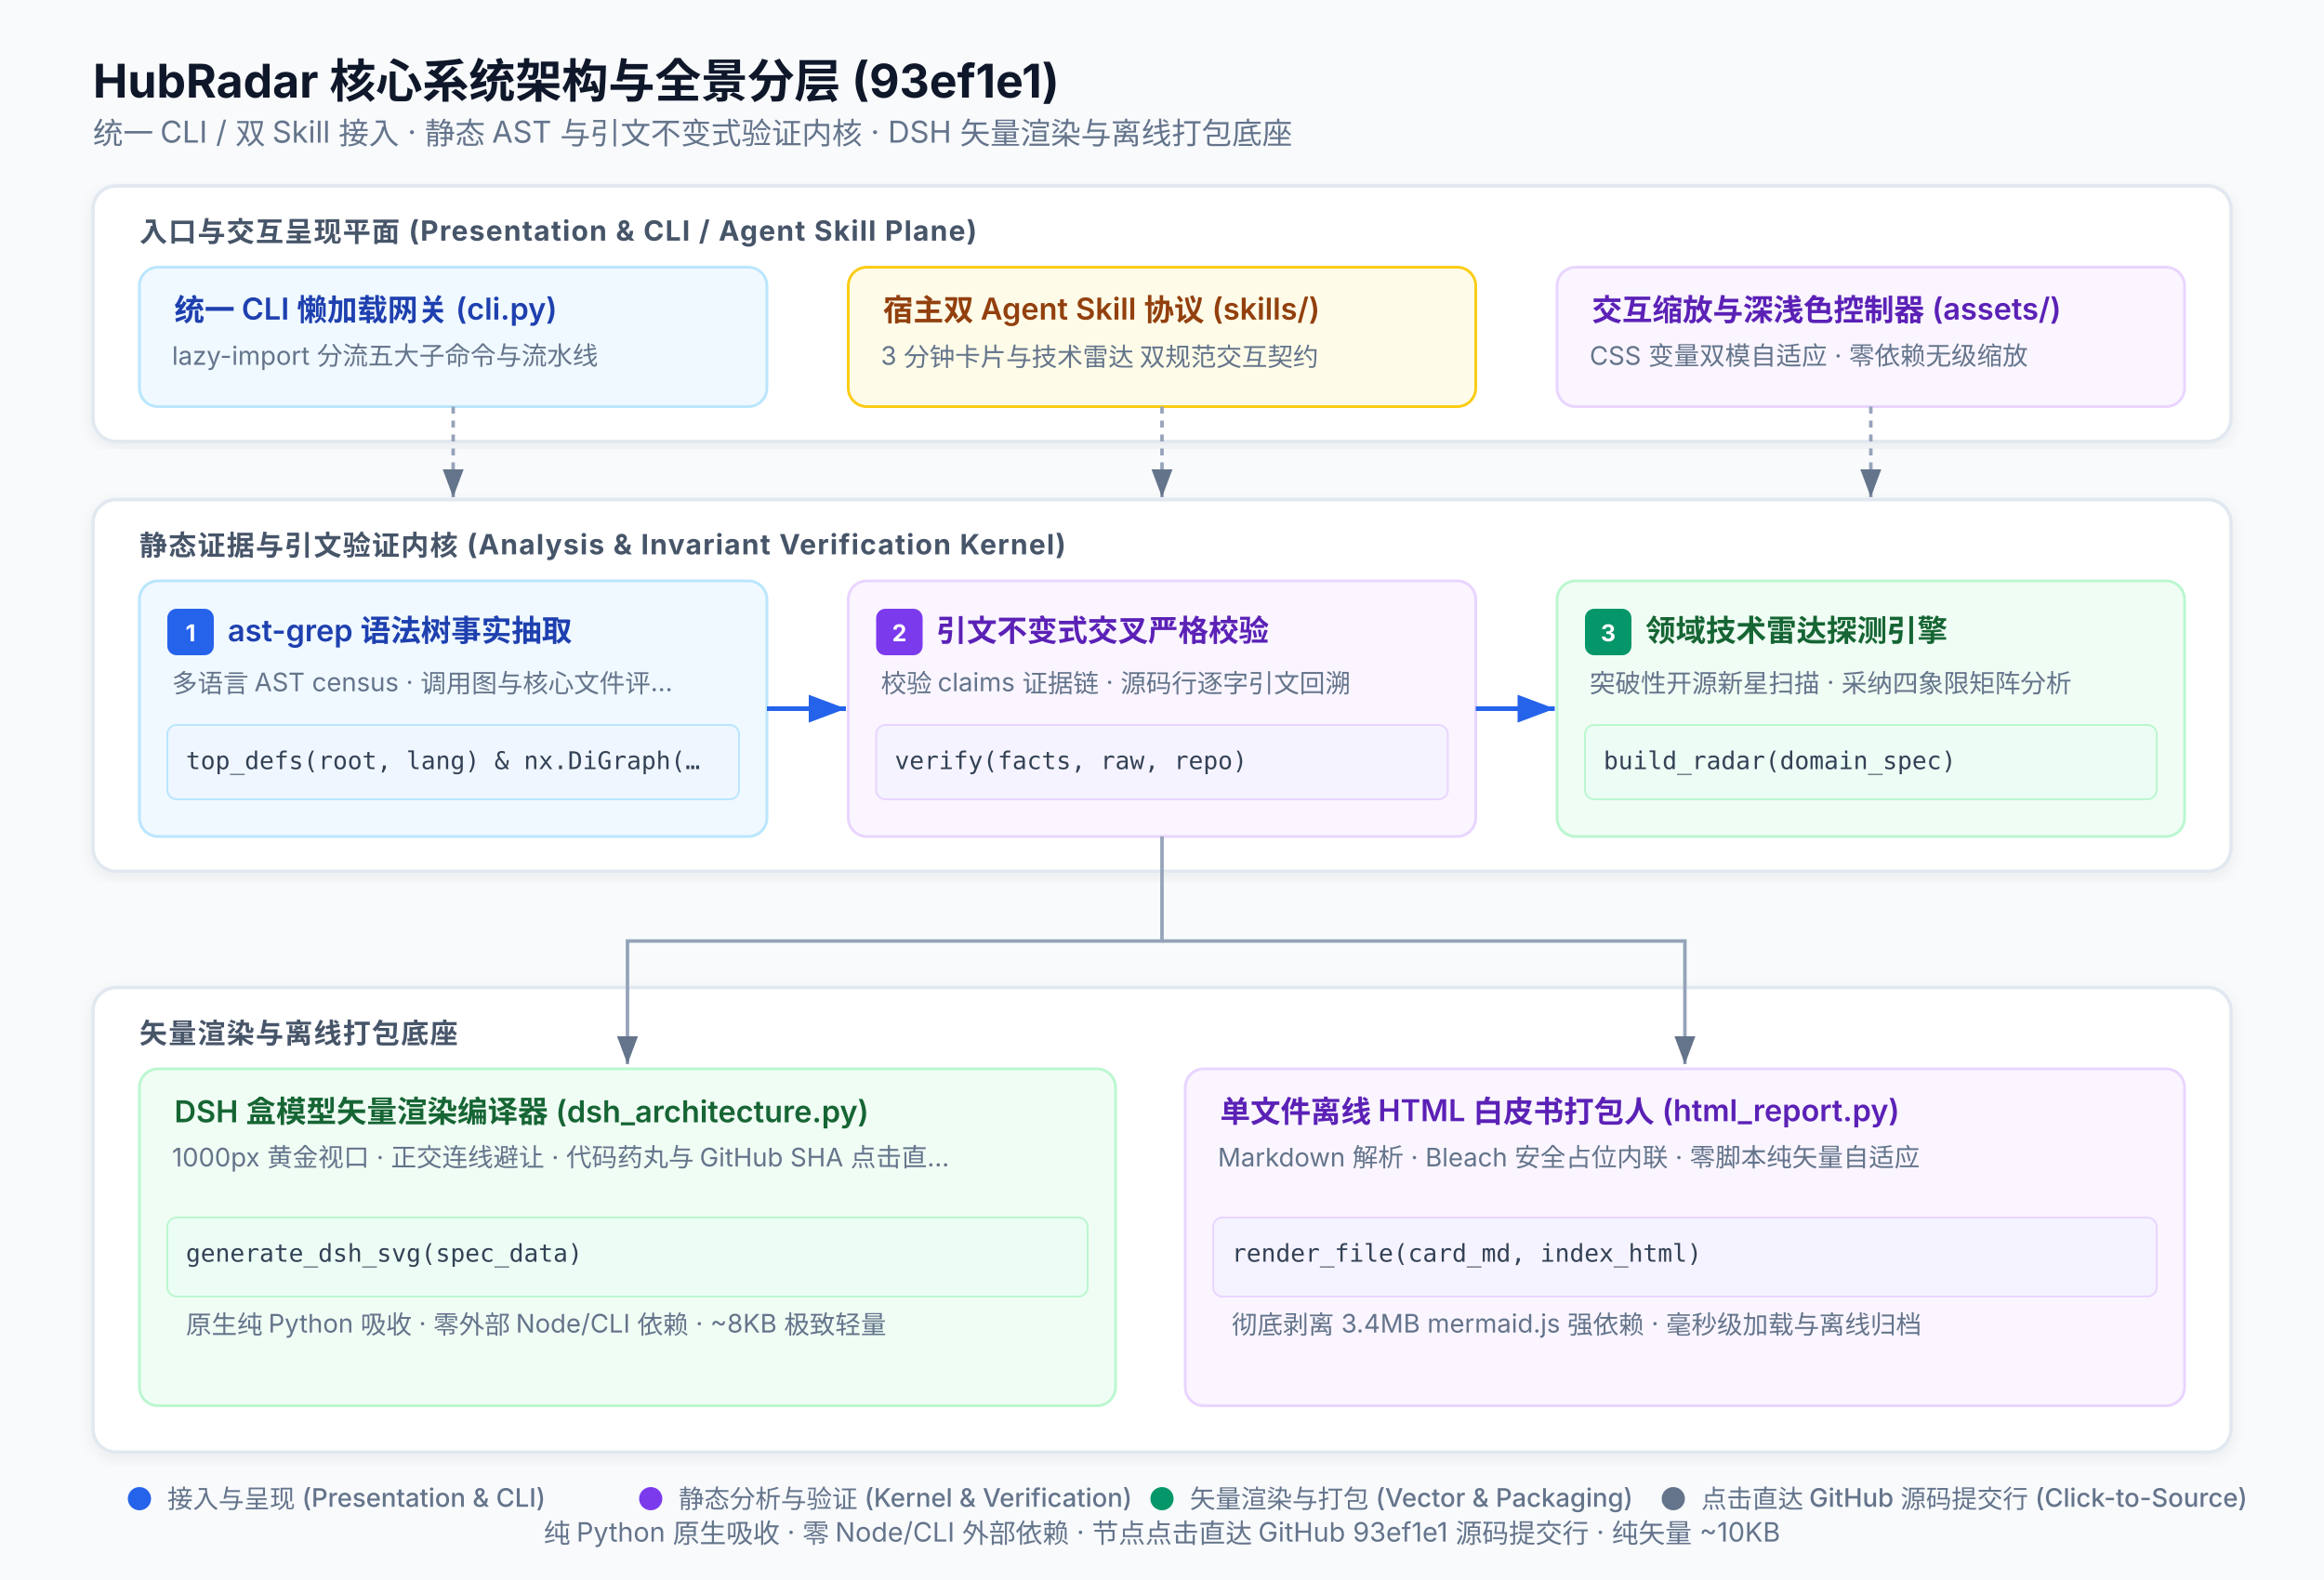
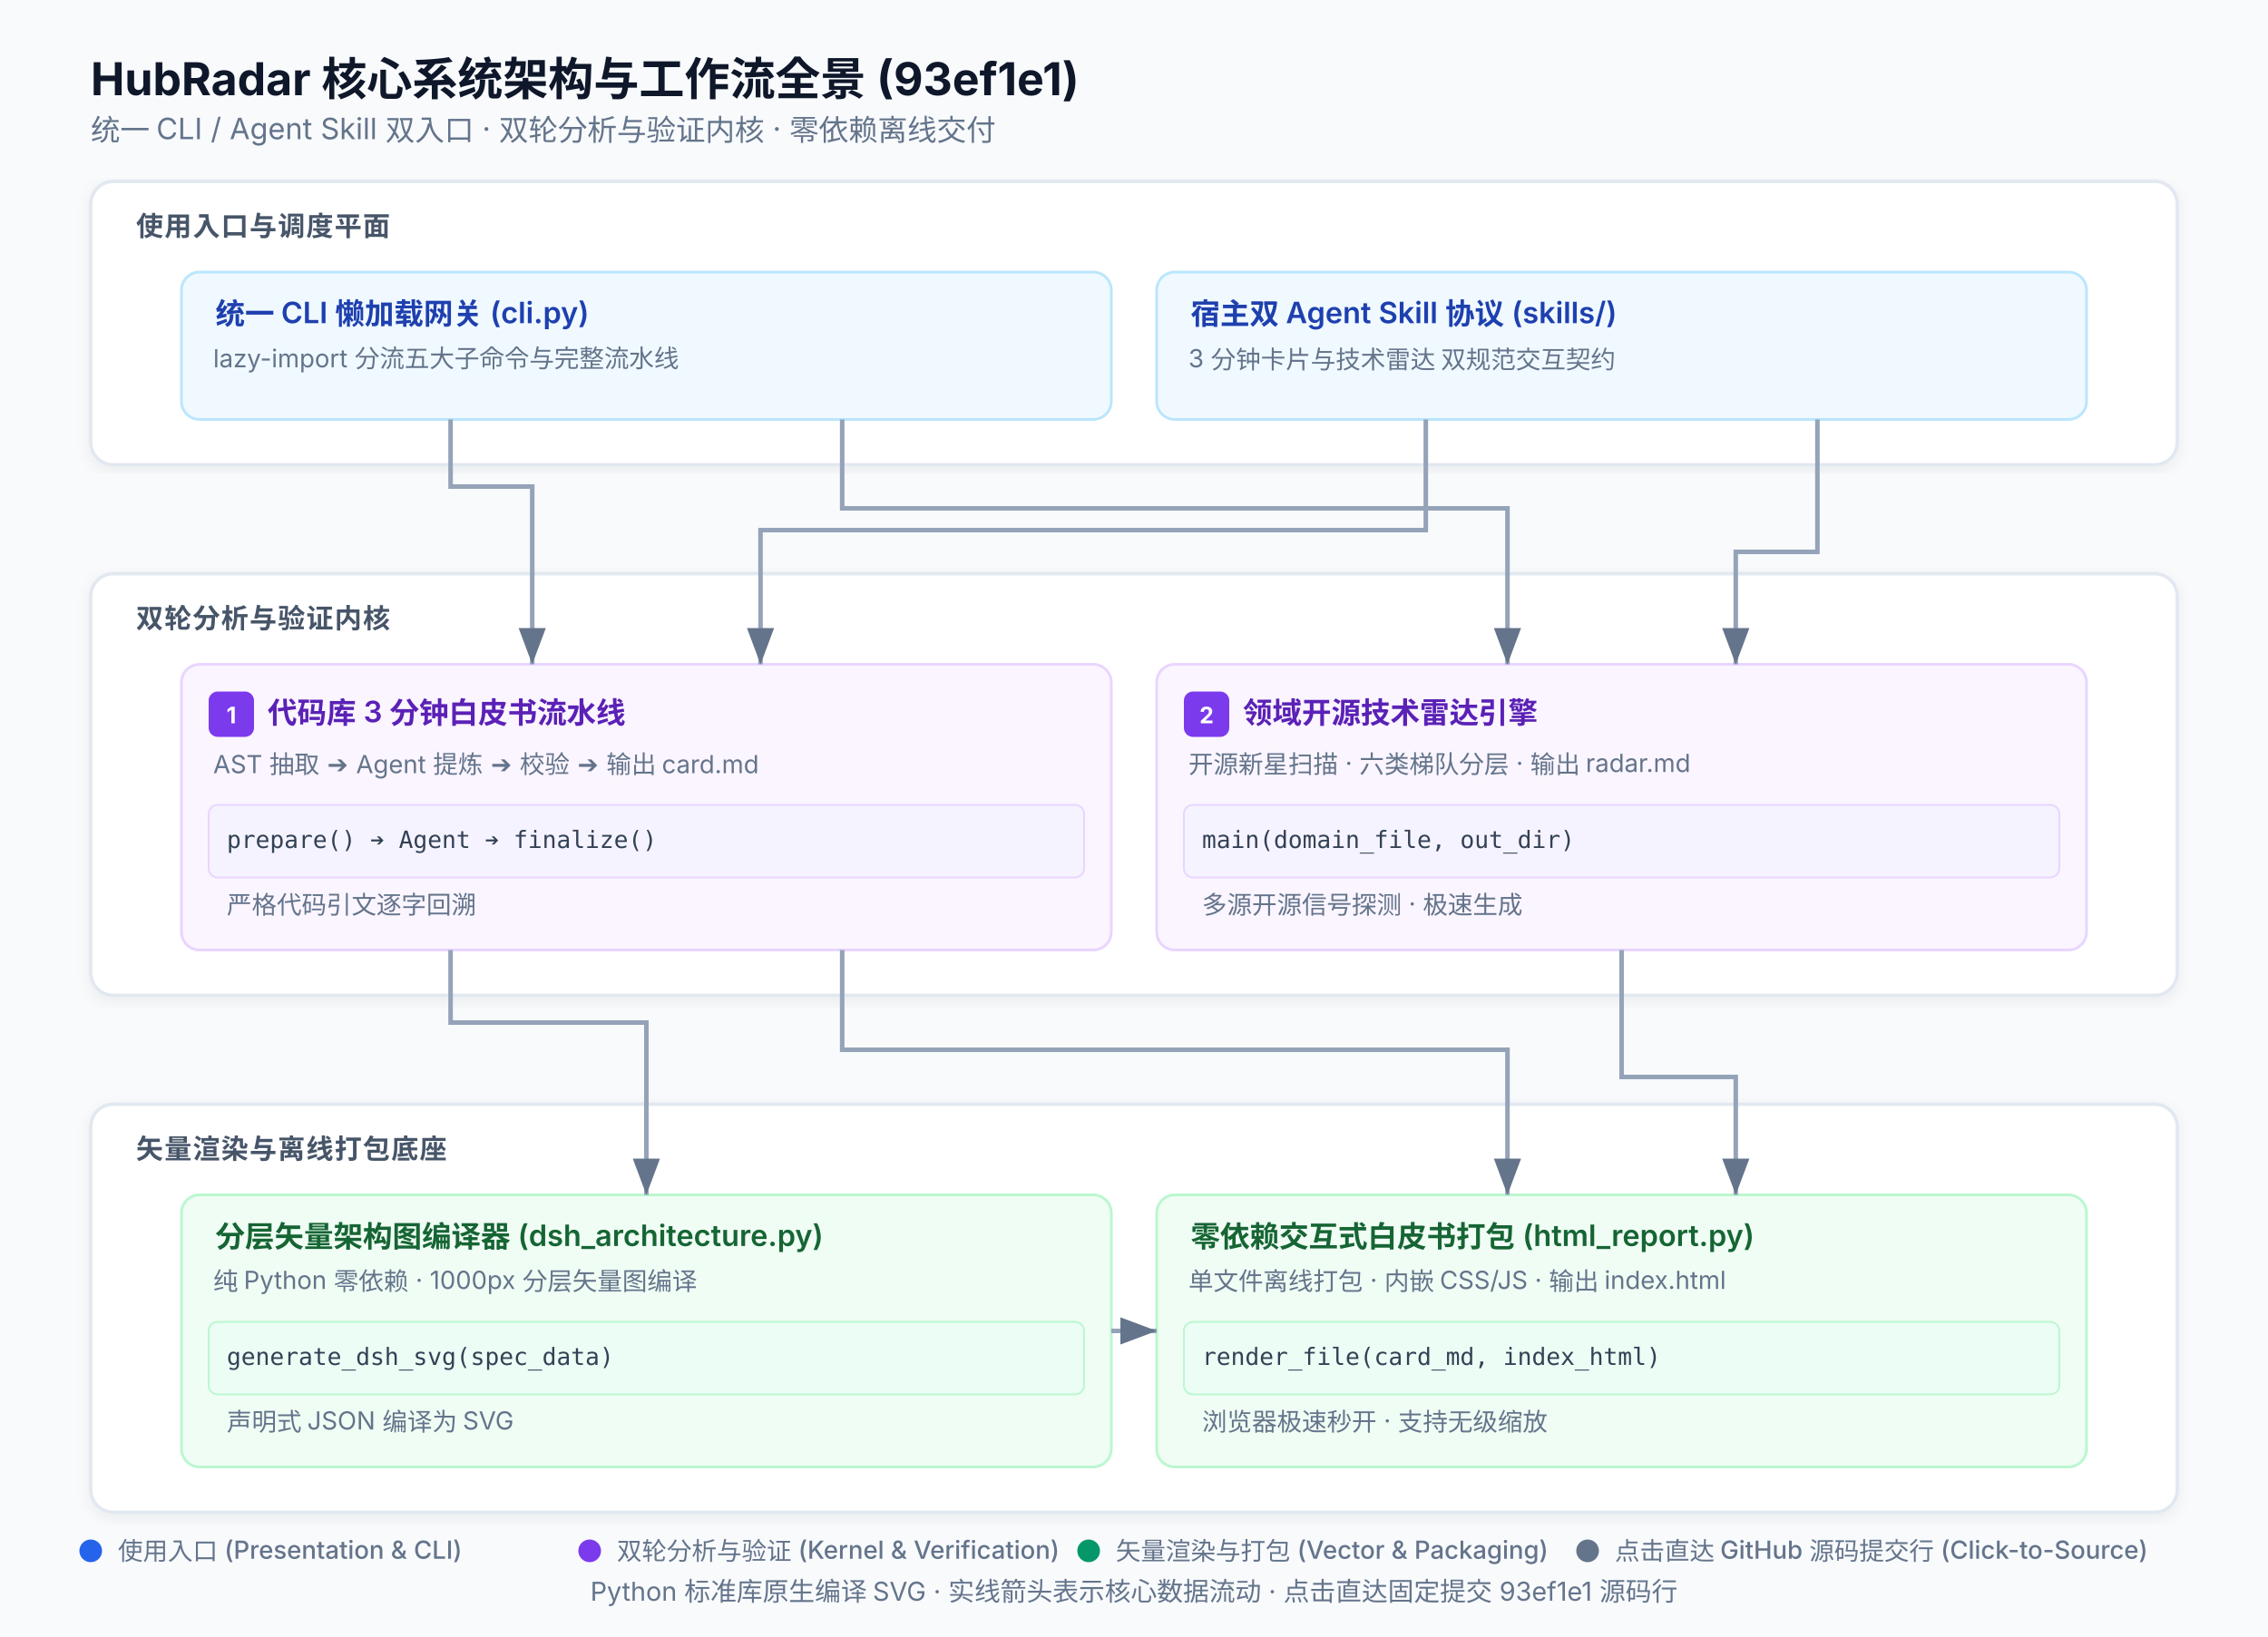
- <svg xmlns="http://www.w3.org/2000/svg" viewBox="0 0 1000 680" width="1000" height="680" style="max-width:100%;height:auto;display:block;margin:0 auto;" role="img" aria-label="HubRadar 核心系统架构与全景分层 (93ef1e1)">
+ <svg xmlns="http://www.w3.org/2000/svg" viewBox="0 0 1000 722" width="1000" height="722" style="max-width:100%;height:auto;display:block;margin:0 auto;" role="img" aria-label="HubRadar 核心系统架构与工作流全景 (93ef1e1)">
  <defs>
    <marker id="arrow-blue-hubradar" markerWidth="8" markerHeight="6" refX="8" refY="3" orient="auto">
      <polygon points="0 0, 8 3, 0 6" fill="#2563eb" />
    </marker>
    <marker id="arrow-gray-hubradar" markerWidth="8" markerHeight="6" refX="8" refY="3" orient="auto">
      <polygon points="0 0, 8 3, 0 6" fill="#64748b" />
    </marker>
    <marker id="arrow-emerald-hubradar" markerWidth="8" markerHeight="6" refX="8" refY="3" orient="auto">
      <polygon points="0 0, 8 3, 0 6" fill="#059669" />
    </marker>
    <filter id="card-shadow-hubradar" x="-3%" y="-3%" width="106%" height="106%">
      <feDropShadow dx="0" dy="2" stdDeviation="3" flood-opacity="0.06" />
    </filter>
    <filter id="card-hover-shadow-hubradar" x="-5%" y="-5%" width="110%" height="110%">
      <feDropShadow dx="0" dy="4" stdDeviation="6" flood-opacity="0.12" />
    </filter>
  </defs>
  <style>
    text { font-family: -apple-system, BlinkMacSystemFont, "Segoe UI", "PingFang SC", "Hiragino Sans GB", sans-serif; }
    .canvas-bg { fill: var(--surface, #f8fafc); }
    .arch-title { font-size: 20px; font-weight: 700; fill: var(--text, #0f172a); }
    .arch-subtitle { font-size: 13px; font-weight: 400; fill: var(--muted, #64748b); }
    .layer-container { fill: var(--bg, #ffffff); stroke: var(--line, #e2e8f0); }
    .layer-title { font-size: 12px; font-weight: 700; fill: var(--muted, #475569); letter-spacing: 0.5px; text-transform: uppercase; }
    .card-title { font-size: 13px; font-weight: 600; }
    .card-desc { font-size: 11px; font-weight: 400; fill: #64748b; }
    .code-pill { font-size: 10.5px; font-family: ui-monospace, SFMono-Regular, Menlo, Monaco, monospace; fill: #334155; }
    .badge-text { font-size: 10px; font-weight: 700; fill: #ffffff; }
    .footer-note { font-size: 11.5px; font-weight: 400; fill: var(--muted, #64748b); }
    .legend-text { font-size: 11px; font-weight: 500; fill: var(--muted, #64748b); }
    a.card-anchor { text-decoration: none; cursor: pointer; }
    a.card-anchor:hover rect.card-rect { stroke-width: 2px; stroke: #2563eb; filter: url(#card-hover-shadow-hubradar); }
    a.card-anchor:hover text.card-title { fill: #2563eb; }
    :root[data-theme=dark] .canvas-bg { fill: #0f172a; }
    :root[data-theme=dark] .arch-title { fill: #f8fafc; }
    :root[data-theme=dark] .arch-subtitle { fill: #94a3b8; }
    :root[data-theme=dark] .layer-container { fill: #172236; stroke: #334155; }
    :root[data-theme=dark] .layer-title { fill: #94a3b8; }
    :root[data-theme=dark] .footer-note { fill: #94a3b8; }
    :root[data-theme=dark] .legend-text { fill: #94a3b8; }
    :root[data-theme=dark] .card-desc { fill: #94a3b8; }
    @media (prefers-color-scheme: dark) {
      .canvas-bg { fill: #0f172a; }
      .arch-title { fill: #f8fafc; }
      .arch-subtitle { fill: #94a3b8; }
      .layer-container { fill: #172236; stroke: #334155; }
      .layer-title { fill: #94a3b8; }
      .footer-note { fill: #94a3b8; }
      .legend-text { fill: #94a3b8; }
      .card-desc { fill: #94a3b8; }
    }
  </style>
-   <rect width="1000" height="680" class="canvas-bg" data-graph-role="background" />
-   <text x="40" y="42" class="arch-title">HubRadar 核心系统架构与全景分层 (93ef1e1)</text>
-   <text x="40" y="62" class="arch-subtitle">统一 CLI / 双 Skill 接入 · 静态 AST 与引文不变式验证内核 · DSH 矢量渲染与离线打包底座</text>
-   <rect x="40" y="80" width="920" height="110" rx="10" stroke-width="1.5" class="layer-container" filter="url(#card-shadow-hubradar)" data-graph-role="container" />
-   <text x="60" y="104" class="layer-title">入口与交互呈现平面 (Presentation &amp; CLI / Agent Skill Plane)</text>
+   <rect width="1000" height="722" class="canvas-bg" data-graph-role="background" />
+   <text x="40" y="42" class="arch-title">HubRadar 核心系统架构与工作流全景 (93ef1e1)</text>
+   <text x="40" y="62" class="arch-subtitle">统一 CLI / Agent Skill 双入口 · 双轮分析与验证内核 · 零依赖离线交付</text>
+   <rect x="40" y="80" width="920" height="125" rx="10" stroke-width="1.5" class="layer-container" filter="url(#card-shadow-hubradar)" data-graph-role="container" data-layer-id="presentation" />
+   <text x="60" y="104" class="layer-title">使用入口与调度平面</text>
  <a class="card-anchor" href="https://github.com/Li-Sanze/hubradar/blob/93ef1e15c8e79c0a5a337e19624b002ef7906cbb/hubradar/cli.py#L44-L88" target="_blank" rel="noopener">
-     <g transform="translate(60, 115)">
-       <rect width="270" height="60" rx="8" fill="#f0f9ff" stroke="#bae6fd" stroke-width="1.2" class="card-rect" />
+     <g transform="translate(80, 120)" data-card-id="cli">
+       <rect width="410" height="65" rx="8" fill="#f0f9ff" stroke="#bae6fd" stroke-width="1.2" class="card-rect" />
      <text x="15" y="23" class="card-title" fill="#1e40af">统一 CLI 懒加载网关 (cli.py)</text>
-       <text x="14" y="42" class="card-desc">lazy-import 分流五大子命令与流水线</text>
+       <text x="14" y="42" class="card-desc">lazy-import 分流五大子命令与完整流水线</text>
    </g>
  </a>
  <a class="card-anchor" href="https://github.com/Li-Sanze/hubradar/blob/93ef1e15c8e79c0a5a337e19624b002ef7906cbb/skills/hubradar/SKILL.md#L1-L35" target="_blank" rel="noopener">
-     <g transform="translate(365, 115)">
-       <rect width="270" height="60" rx="8" fill="#fefce8" stroke="#facc15" stroke-width="1.2" class="card-rect" />
-       <text x="15" y="23" class="card-title" fill="#92400e">宿主双 Agent Skill 协议 (skills/)</text>
+     <g transform="translate(510, 120)" data-card-id="skills">
+       <rect width="410" height="65" rx="8" fill="#f0f9ff" stroke="#bae6fd" stroke-width="1.2" class="card-rect" />
+       <text x="15" y="23" class="card-title" fill="#1e40af">宿主双 Agent Skill 协议 (skills/)</text>
      <text x="14" y="42" class="card-desc">3 分钟卡片与技术雷达 双规范交互契约</text>
    </g>
  </a>
-   <a class="card-anchor" href="https://github.com/Li-Sanze/hubradar/blob/93ef1e15c8e79c0a5a337e19624b002ef7906cbb/hubradar/assets/report.js#L125-L175" target="_blank" rel="noopener">
-     <g transform="translate(670, 115)">
-       <rect width="270" height="60" rx="8" fill="#faf5ff" stroke="#e9d5ff" stroke-width="1.2" class="card-rect" />
-       <text x="15" y="23" class="card-title" fill="#5b21b6">交互缩放与深浅色控制器 (assets/)</text>
-       <text x="14" y="42" class="card-desc">CSS 变量双模自适应 · 零依赖无级缩放</text>
+   <rect x="40" y="253" width="920" height="186" rx="10" stroke-width="1.5" class="layer-container" filter="url(#card-shadow-hubradar)" data-graph-role="container" data-layer-id="analysis" />
+   <text x="60" y="277" class="layer-title">双轮分析与验证内核</text>
+   <a class="card-anchor" href="https://github.com/Li-Sanze/hubradar/blob/93ef1e15c8e79c0a5a337e19624b002ef7906cbb/hubradar/finalize.py#L53-L170" target="_blank" rel="noopener">
+     <g transform="translate(80, 293)" data-card-id="distill">
+       <rect width="410" height="126" rx="8" fill="#faf5ff" stroke="#e9d5ff" stroke-width="1.2" class="card-rect" />
+       <rect x="12" y="12" width="20" height="20" rx="4" fill="#7c3aed" />
+       <text x="22" y="26" text-anchor="middle" class="badge-text">1</text>
+       <text x="38" y="26" class="card-title" fill="#5b21b6">代码库 3 分钟白皮书流水线</text>
+       <text x="14" y="48" class="card-desc">AST 抽取 ➔ Agent 提炼 ➔ 校验 ➔ 输出 card.md</text>
+       <rect x="12" y="62" width="386" height="32" rx="4" fill="#f5f3ff" stroke="#e9d5ff" stroke-width="0.8" />
+       <text x="20" y="81" class="code-pill">prepare() ➔ Agent ➔ finalize()</text>
+       <text x="20" y="110" class="card-desc" fill="#5b21b6">严格代码引文逐字回溯</text>
    </g>
  </a>
-   <rect x="40" y="215" width="920" height="160" rx="10" stroke-width="1.5" class="layer-container" filter="url(#card-shadow-hubradar)" data-graph-role="container" />
-   <text x="60" y="239" class="layer-title">静态证据与引文验证内核 (Analysis &amp; Invariant Verification Kernel)</text>
-   <a class="card-anchor" href="https://github.com/Li-Sanze/hubradar/blob/93ef1e15c8e79c0a5a337e19624b002ef7906cbb/hubradar/prepare.py#L190-L225" target="_blank" rel="noopener">
-     <g transform="translate(60, 250)">
-       <rect width="270" height="110" rx="8" fill="#f0f9ff" stroke="#bae6fd" stroke-width="1.2" class="card-rect" />
-       <rect x="12" y="12" width="20" height="20" rx="4" fill="#2563eb" />
-       <text x="22" y="26" text-anchor="middle" class="badge-text">1</text>
-       <text x="38" y="26" class="card-title" fill="#1e40af">ast-grep 语法树事实抽取</text>
-       <text x="14" y="48" class="card-desc">多语言 AST census · 调用图与核心文件评…</text>
-       <rect x="12" y="62" width="246" height="32" rx="4" fill="#eff6ff" stroke="#bae6fd" stroke-width="0.8" />
-       <text x="20" y="81" class="code-pill">top_defs(root, lang) &amp; nx.DiGraph(…</text>
+   <a class="card-anchor" href="https://github.com/Li-Sanze/hubradar/blob/93ef1e15c8e79c0a5a337e19624b002ef7906cbb/hubradar/radar.py#L70-L169" target="_blank" rel="noopener">
+     <g transform="translate(510, 293)" data-card-id="radar">
+       <rect width="410" height="126" rx="8" fill="#faf5ff" stroke="#e9d5ff" stroke-width="1.2" class="card-rect" />
+       <rect x="12" y="12" width="20" height="20" rx="4" fill="#7c3aed" />
+       <text x="22" y="26" text-anchor="middle" class="badge-text">2</text>
+       <text x="38" y="26" class="card-title" fill="#5b21b6">领域开源技术雷达引擎</text>
+       <text x="14" y="48" class="card-desc">开源新星扫描 · 六类梯队分层 · 输出 radar.md</text>
+       <rect x="12" y="62" width="386" height="32" rx="4" fill="#f5f3ff" stroke="#e9d5ff" stroke-width="0.8" />
+       <text x="20" y="81" class="code-pill">main(domain_file, out_dir)</text>
+       <text x="20" y="110" class="card-desc" fill="#5b21b6">多源开源信号探测 · 极速生成</text>
    </g>
  </a>
-   <a class="card-anchor" href="https://github.com/Li-Sanze/hubradar/blob/93ef1e15c8e79c0a5a337e19624b002ef7906cbb/hubradar/finalize.py#L53-L88" target="_blank" rel="noopener">
-     <g transform="translate(365, 250)">
-       <rect width="270" height="110" rx="8" fill="#faf5ff" stroke="#e9d5ff" stroke-width="1.2" class="card-rect" />
-       <rect x="12" y="12" width="20" height="20" rx="4" fill="#7c3aed" />
-       <text x="22" y="26" text-anchor="middle" class="badge-text">2</text>
-       <text x="38" y="26" class="card-title" fill="#5b21b6">引文不变式交叉严格校验</text>
-       <text x="14" y="48" class="card-desc">校验 claims 证据链 · 源码行逐字引文回溯</text>
-       <rect x="12" y="62" width="246" height="32" rx="4" fill="#f5f3ff" stroke="#e9d5ff" stroke-width="0.8" />
-       <text x="20" y="81" class="code-pill">verify(facts, raw, repo)</text>
+   <rect x="40" y="487" width="920" height="180" rx="10" stroke-width="1.5" class="layer-container" filter="url(#card-shadow-hubradar)" data-graph-role="container" data-layer-id="output" />
+   <text x="60" y="511" class="layer-title">矢量渲染与离线打包底座</text>
+   <a class="card-anchor" href="https://github.com/Li-Sanze/hubradar/blob/93ef1e15c8e79c0a5a337e19624b002ef7906cbb/hubradar/dsh_architecture.py#L78-L150" target="_blank" rel="noopener">
+     <g transform="translate(80, 527)" data-card-id="svg">
+       <rect width="410" height="120" rx="8" fill="#f0fdf4" stroke="#bbf7d0" stroke-width="1.2" class="card-rect" />
+       <text x="15" y="23" class="card-title" fill="#166534">分层矢量架构图编译器 (dsh_architecture.py)</text>
+       <text x="14" y="42" class="card-desc">纯 Python 零依赖 · 1000px 分层矢量图编译</text>
+       <rect x="12" y="56" width="386" height="32" rx="4" fill="#ecfdf5" stroke="#bbf7d0" stroke-width="0.8" />
+       <text x="20" y="75" class="code-pill">generate_dsh_svg(spec_data)</text>
+       <text x="20" y="104" class="card-desc" fill="#166534">声明式 JSON 编译为 SVG</text>
    </g>
  </a>
-   <a class="card-anchor" href="https://github.com/Li-Sanze/hubradar/blob/93ef1e15c8e79c0a5a337e19624b002ef7906cbb/hubradar/radar.py#L15-L60" target="_blank" rel="noopener">
-     <g transform="translate(670, 250)">
-       <rect width="270" height="110" rx="8" fill="#f0fdf4" stroke="#bbf7d0" stroke-width="1.2" class="card-rect" />
-       <rect x="12" y="12" width="20" height="20" rx="4" fill="#059669" />
-       <text x="22" y="26" text-anchor="middle" class="badge-text">3</text>
-       <text x="38" y="26" class="card-title" fill="#166534">领域技术雷达探测引擎</text>
-       <text x="14" y="48" class="card-desc">突破性开源新星扫描 · 采纳四象限矩阵分析</text>
-       <rect x="12" y="62" width="246" height="32" rx="4" fill="#ecfdf5" stroke="#bbf7d0" stroke-width="0.8" />
-       <text x="20" y="81" class="code-pill">build_radar(domain_spec)</text>
+   <a class="card-anchor" href="https://github.com/Li-Sanze/hubradar/blob/93ef1e15c8e79c0a5a337e19624b002ef7906cbb/hubradar/html_report.py#L145-L154" target="_blank" rel="noopener">
+     <g transform="translate(510, 527)" data-card-id="html">
+       <rect width="410" height="120" rx="8" fill="#f0fdf4" stroke="#bbf7d0" stroke-width="1.2" class="card-rect" />
+       <text x="15" y="23" class="card-title" fill="#166534">零依赖交互式白皮书打包 (html_report.py)</text>
+       <text x="14" y="42" class="card-desc">单文件离线打包 · 内嵌 CSS/JS · 输出 index.html</text>
+       <rect x="12" y="56" width="386" height="32" rx="4" fill="#ecfdf5" stroke="#bbf7d0" stroke-width="0.8" />
+       <text x="20" y="75" class="code-pill">render_file(card_md, index_html)</text>
+       <text x="20" y="104" class="card-desc" fill="#166534">浏览器极速秒开 · 支持无级缩放</text>
    </g>
  </a>
-   <rect x="40" y="425" width="920" height="200" rx="10" stroke-width="1.5" class="layer-container" filter="url(#card-shadow-hubradar)" data-graph-role="container" />
-   <text x="60" y="449" class="layer-title">矢量渲染与离线打包底座</text>
-   <a class="card-anchor" href="https://github.com/Li-Sanze/hubradar/blob/93ef1e15c8e79c0a5a337e19624b002ef7906cbb/hubradar/dsh_architecture.py#L78-L150" target="_blank" rel="noopener">
-     <g transform="translate(60, 460)">
-       <rect width="420" height="145" rx="8" fill="#f0fdf4" stroke="#bbf7d0" stroke-width="1.2" class="card-rect" />
-       <text x="15" y="23" class="card-title" fill="#166534">DSH 盒模型矢量渲染编译器 (dsh_architecture.py)</text>
-       <text x="14" y="42" class="card-desc">1000px 黄金视口 · 正交连线避让 · 代码药丸与 GitHub SHA 点击直…</text>
-       <rect x="12" y="64" width="396" height="34" rx="4" fill="#ecfdf5" stroke="#bbf7d0" stroke-width="0.8" />
-       <text x="20" y="83" class="code-pill">generate_dsh_svg(spec_data)</text>
-       <text x="20" y="114" class="card-desc" fill="#166534">原生纯 Python 吸收 · 零外部 Node/CLI 依赖 · ~8KB 极致轻量</text>
-     </g>
-   </a>
-   <a class="card-anchor" href="https://github.com/Li-Sanze/hubradar/blob/93ef1e15c8e79c0a5a337e19624b002ef7906cbb/hubradar/html_report.py#L145-L185" target="_blank" rel="noopener">
-     <g transform="translate(510, 460)">
-       <rect width="430" height="145" rx="8" fill="#faf5ff" stroke="#e9d5ff" stroke-width="1.2" class="card-rect" />
-       <text x="15" y="23" class="card-title" fill="#5b21b6">单文件离线 HTML 白皮书打包人 (html_report.py)</text>
-       <text x="14" y="42" class="card-desc">Markdown 解析 · Bleach 安全占位内联 · 零脚本纯矢量自适应</text>
-       <rect x="12" y="64" width="406" height="34" rx="4" fill="#f5f3ff" stroke="#e9d5ff" stroke-width="0.8" />
-       <text x="20" y="83" class="code-pill">render_file(card_md, index_html)</text>
-       <text x="20" y="114" class="card-desc" fill="#5b21b6">彻底剥离 3.4MB mermaid.js 强依赖 · 毫秒级加载与离线归档</text>
-     </g>
-   </a>
-   <line x1="195" y1="175" x2="195" y2="214" stroke="#94a3b8" stroke-width="1.5" marker-end="url(#arrow-gray-hubradar)" stroke-dasharray="3 3" />
-   <line x1="500" y1="175" x2="500" y2="214" stroke="#94a3b8" stroke-width="1.5" marker-end="url(#arrow-gray-hubradar)" stroke-dasharray="3 3" />
-   <line x1="805" y1="175" x2="805" y2="214" stroke="#94a3b8" stroke-width="1.5" marker-end="url(#arrow-gray-hubradar)" stroke-dasharray="3 3" />
-   <line x1="330" y1="305" x2="364" y2="305" stroke="#2563eb" stroke-width="2" marker-end="url(#arrow-blue-hubradar)" />
-   <line x1="635" y1="305" x2="669" y2="305" stroke="#2563eb" stroke-width="2" marker-end="url(#arrow-blue-hubradar)" />
-   <polyline points="500,360 500,405 270,405 270,458" fill="none" stroke="#94a3b8" stroke-width="1.5" marker-end="url(#arrow-gray-hubradar)" />
-   <polyline points="500,405 725,405 725,458" fill="none" stroke="#94a3b8" stroke-width="1.5" marker-end="url(#arrow-gray-hubradar)" />
-   <circle cx="60" cy="645" r="5" fill="#2563eb" />
-   <text x="72" y="649" class="legend-text">接入与呈现 (Presentation &amp; CLI)</text>
-   <circle cx="280" cy="645" r="5" fill="#7c3aed" />
-   <text x="292" y="649" class="legend-text">静态分析与验证 (Kernel &amp; Verification)</text>
-   <circle cx="500" cy="645" r="5" fill="#059669" />
-   <text x="512" y="649" class="legend-text">矢量渲染与打包 (Vector &amp; Packaging)</text>
-   <circle cx="720" cy="645" r="5" fill="#64748b" />
-   <text x="732" y="649" class="legend-text">点击直达 GitHub 源码提交行 (Click-to-Source)</text>
-   <text x="500" y="664" text-anchor="middle" class="footer-note">纯 Python 原生吸收 · 零 Node/CLI 外部依赖 · 节点点击直达 GitHub 93ef1e1 源码提交行 · 纯矢量 ~10KB</text>
+   <polyline points="198.667,185 198.667,214.6 234.667,214.6 234.667,293" fill="none" stroke="#94a3b8" stroke-width="2" marker-end="url(#arrow-gray-hubradar)" data-edge-from="cli" data-edge-to="distill" />
+   <polyline points="371.333,185 371.333,224.2 664.667,224.2 664.667,293" fill="none" stroke="#94a3b8" stroke-width="2" marker-end="url(#arrow-gray-hubradar)" data-edge-from="cli" data-edge-to="radar" />
+   <polyline points="628.667,185 628.667,233.8 335.333,233.8 335.333,293" fill="none" stroke="#94a3b8" stroke-width="2" marker-end="url(#arrow-gray-hubradar)" data-edge-from="skills" data-edge-to="distill" />
+   <polyline points="801.333,185 801.333,243.4 765.333,243.4 765.333,293" fill="none" stroke="#94a3b8" stroke-width="2" marker-end="url(#arrow-gray-hubradar)" data-edge-from="skills" data-edge-to="radar" />
+   <polyline points="198.667,419 198.667,451 285,451 285,527" fill="none" stroke="#94a3b8" stroke-width="2" marker-end="url(#arrow-gray-hubradar)" data-edge-from="distill" data-edge-to="svg" />
+   <polyline points="371.333,419 371.333,463 664.667,463 664.667,527" fill="none" stroke="#94a3b8" stroke-width="2" marker-end="url(#arrow-gray-hubradar)" data-edge-from="distill" data-edge-to="html" />
+   <polyline points="715,419 715,475 765.333,475 765.333,527" fill="none" stroke="#94a3b8" stroke-width="2" marker-end="url(#arrow-gray-hubradar)" data-edge-from="radar" data-edge-to="html" />
+   <polyline points="490,587 500,587 500,587 510,587" fill="none" stroke="#94a3b8" stroke-width="2" marker-end="url(#arrow-gray-hubradar)" data-edge-from="svg" data-edge-to="html" />
+   <circle cx="40" cy="684" r="5" fill="#2563eb" />
+   <text x="52" y="688" class="legend-text">使用入口 (Presentation &amp; CLI)</text>
+   <circle cx="260" cy="684" r="5" fill="#7c3aed" />
+   <text x="272" y="688" class="legend-text">双轮分析与验证 (Kernel &amp; Verification)</text>
+   <circle cx="480" cy="684" r="5" fill="#059669" />
+   <text x="492" y="688" class="legend-text">矢量渲染与打包 (Vector &amp; Packaging)</text>
+   <circle cx="700" cy="684" r="5" fill="#64748b" />
+   <text x="712" y="688" class="legend-text">点击直达 GitHub 源码提交行 (Click-to-Source)</text>
+   <text x="500" y="706" text-anchor="middle" class="footer-note">Python 标准库原生编译 SVG · 实线箭头表示核心数据流动 · 点击直达固定提交 93ef1e1 源码行</text>
</svg>
